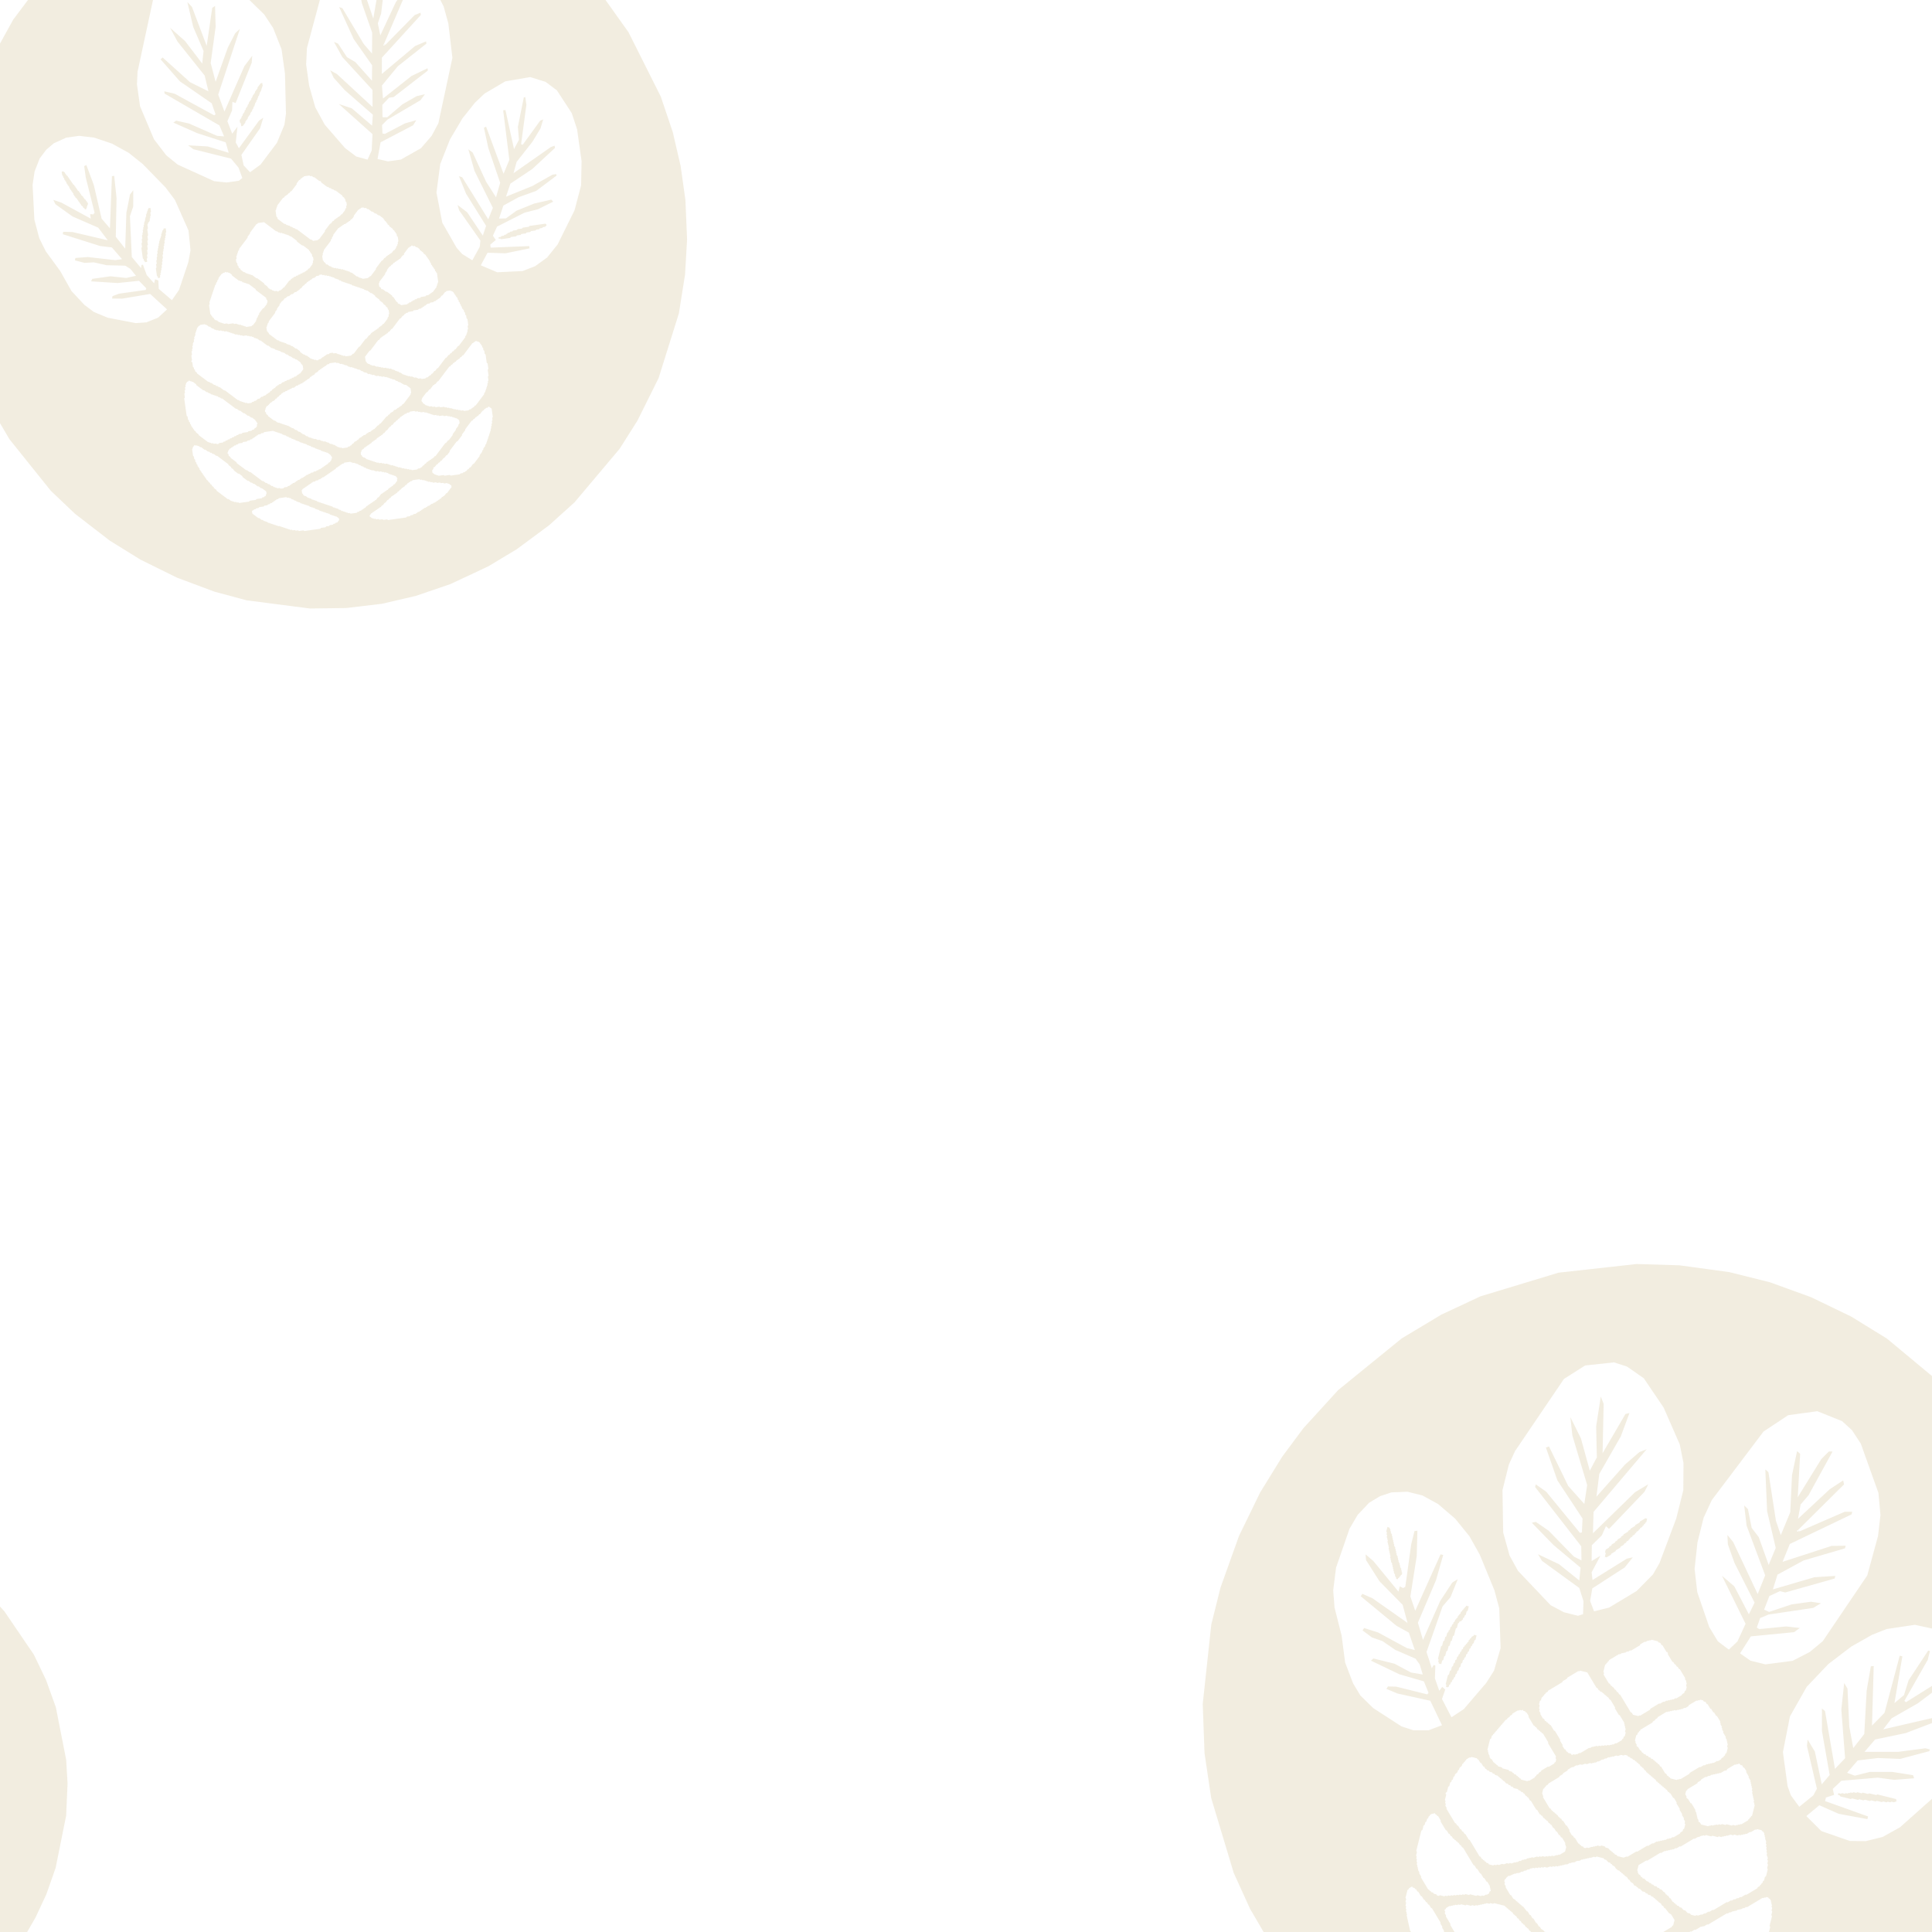
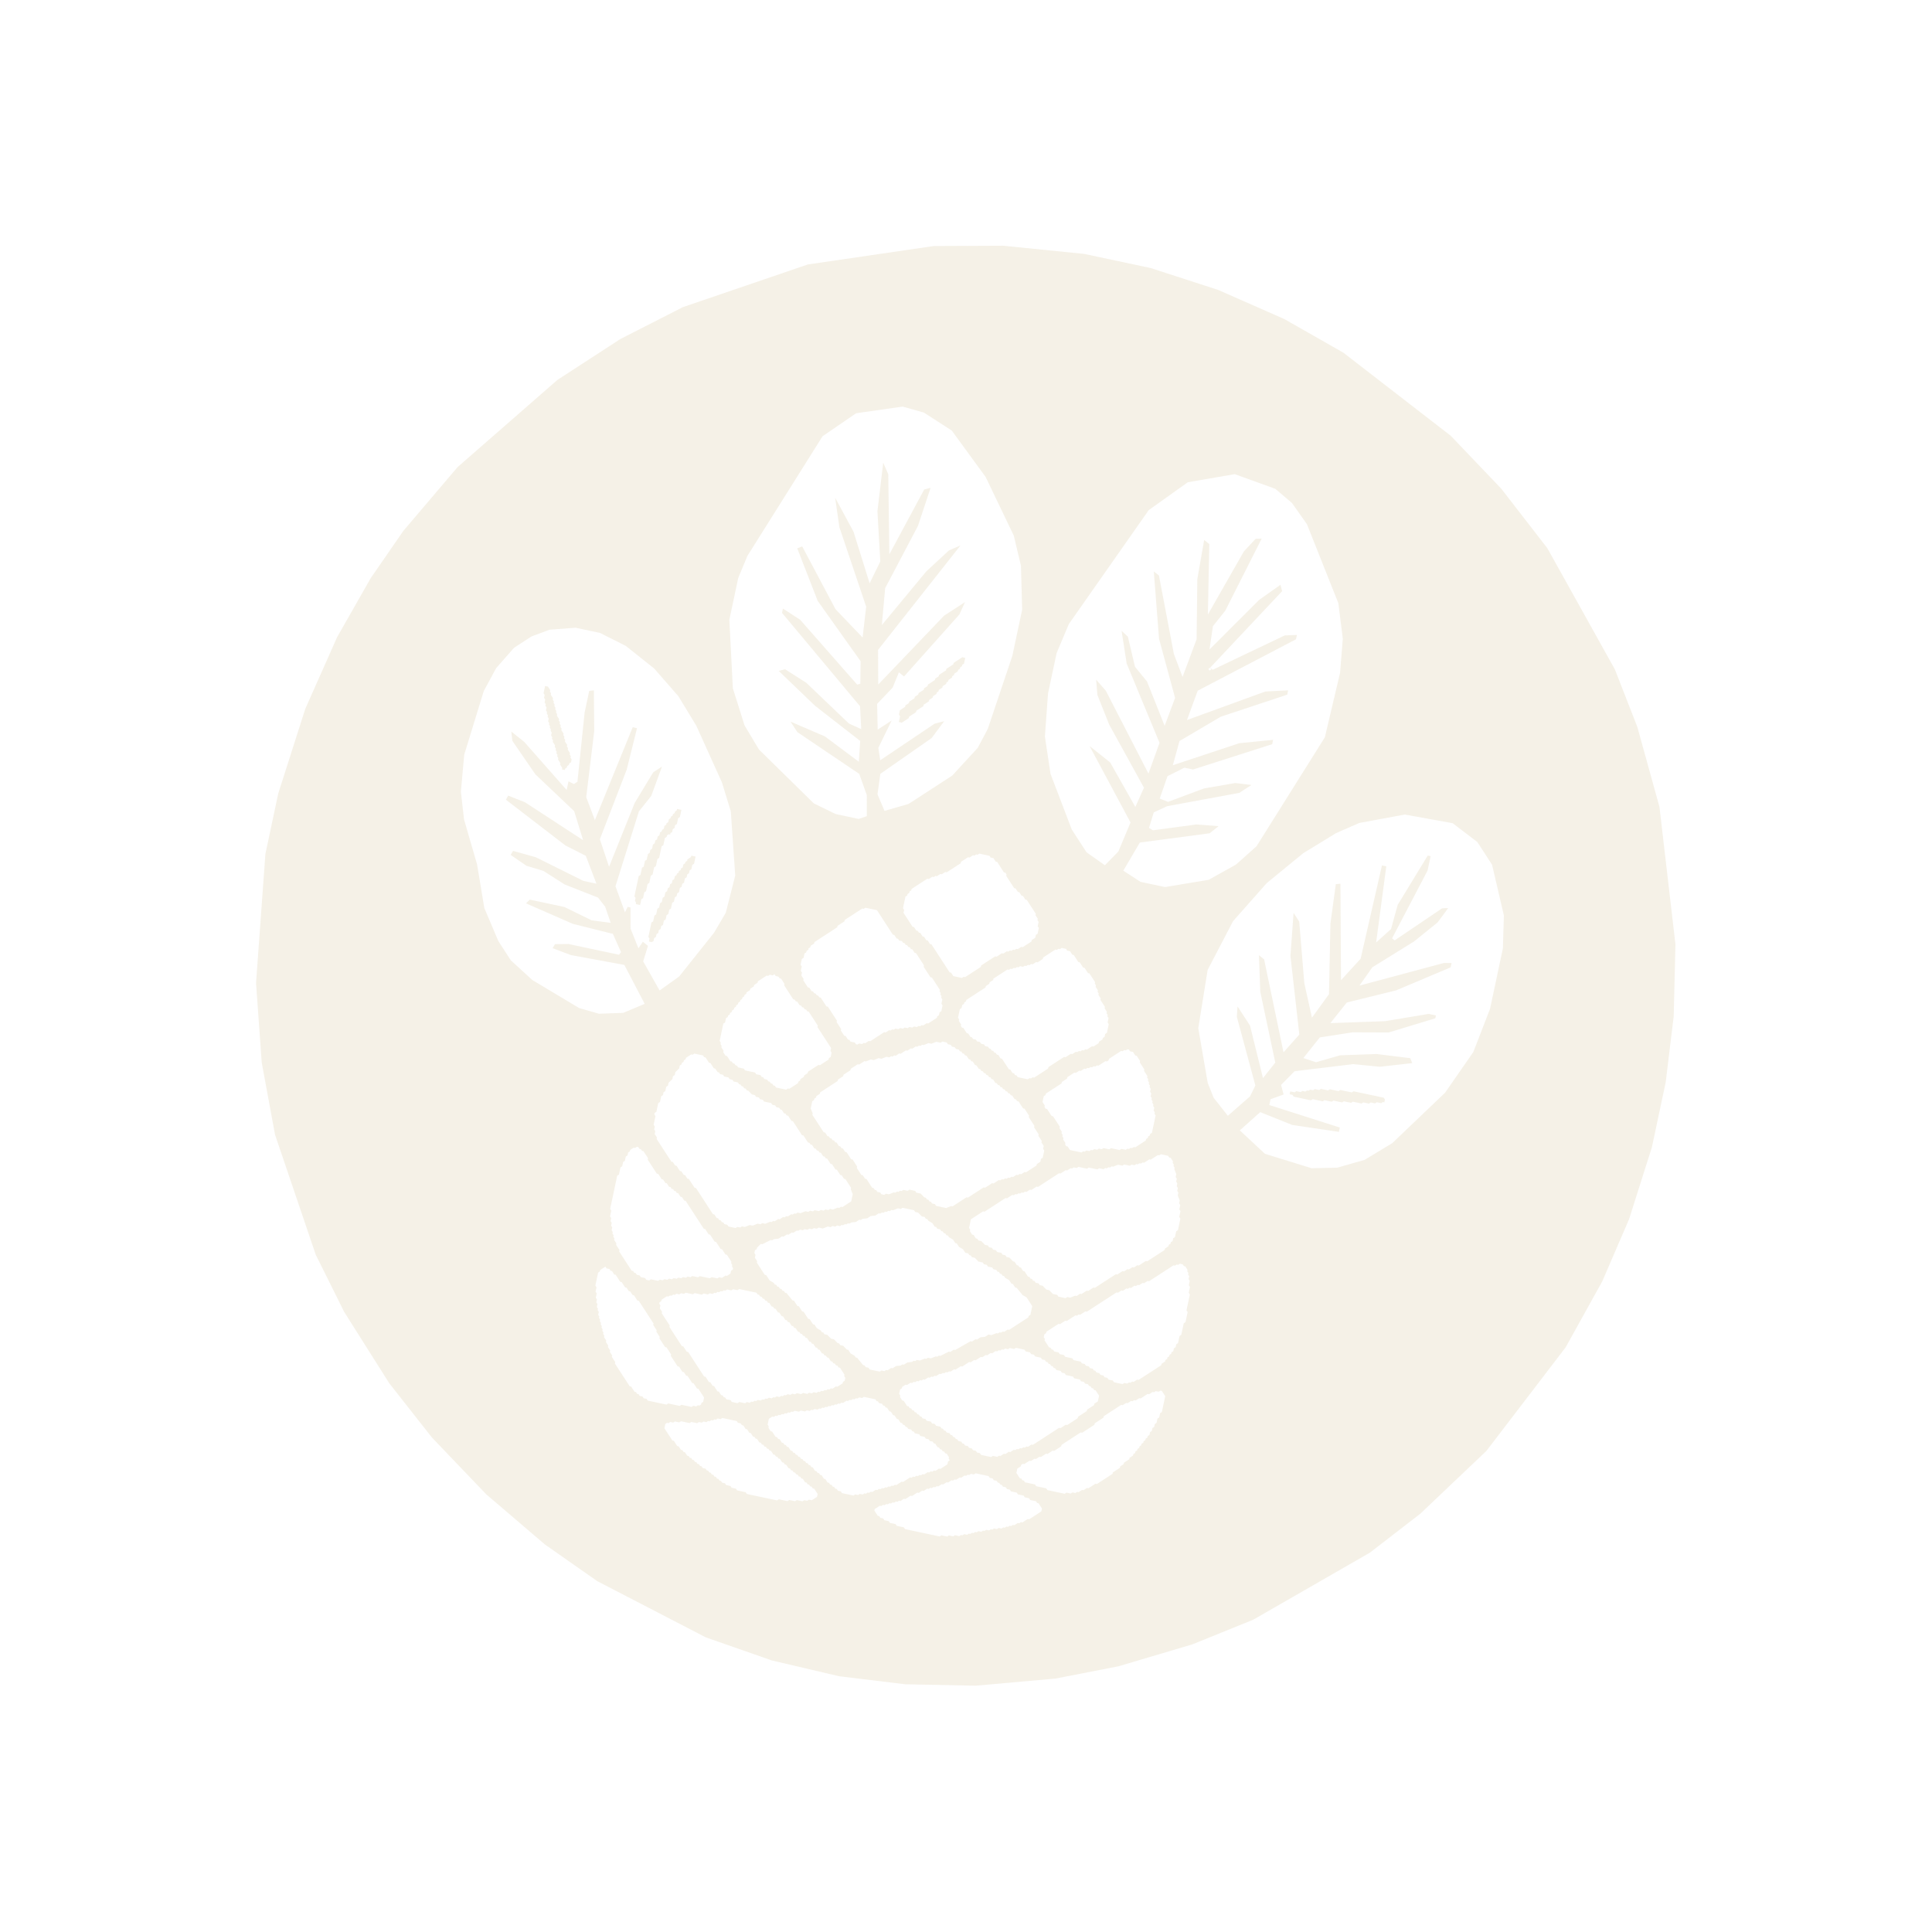
- <svg xmlns="http://www.w3.org/2000/svg" viewBox="0 0 340 340" width="340" height="340">
+ <svg xmlns="http://www.w3.org/2000/svg" viewBox="0 0 800 800" width="800" height="800">
  <defs>
    <g id="mark">
      <path d="M 927 650 L 926 649 L 905 649 L 904 650 L 896 650 L 895 651 L 889 651 L 888 652 L 883 652 L 882 653 L 879 653 L 878 654 L 876 654 L 875 655 L 874 655 L 873 656 L 871 656 L 870 657 L 867 657 L 866 658 L 863 658 L 863 660 L 865 660 L 866 661 L 878 661 L 879 660 L 886 660 L 887 659 L 892 659 L 893 658 L 899 658 L 900 657 L 905 657 L 906 656 L 912 656 L 913 655 L 917 655 L 918 654 L 921 654 L 922 653 L 925 653 L 926 652 L 927 652 Z" />
      <path d="M 435 586 L 432 586 L 432 587 L 430 589 L 430 590 L 429 591 L 429 592 L 428 593 L 428 595 L 427 596 L 427 597 L 426 598 L 426 599 L 425 600 L 425 601 L 424 602 L 424 604 L 423 605 L 423 607 L 422 608 L 422 610 L 421 611 L 421 613 L 420 614 L 420 617 L 419 618 L 419 621 L 418 622 L 418 625 L 417 626 L 417 630 L 416 631 L 416 635 L 415 636 L 415 646 L 416 647 L 416 649 L 418 649 L 419 648 L 419 646 L 420 645 L 420 643 L 421 642 L 421 640 L 422 639 L 422 637 L 423 636 L 423 633 L 424 632 L 424 629 L 425 628 L 425 625 L 426 624 L 426 620 L 427 619 L 427 616 L 428 615 L 428 613 L 429 612 L 429 609 L 430 608 L 430 606 L 431 605 L 431 602 L 432 601 L 432 599 L 433 598 L 433 596 L 434 595 L 434 592 L 435 591 Z" />
      <path d="M 419 557 L 416 557 L 416 558 L 415 559 L 415 560 L 414 561 L 414 562 L 413 563 L 413 564 L 412 565 L 412 567 L 411 568 L 411 569 L 410 570 L 410 572 L 409 573 L 409 574 L 408 575 L 408 577 L 407 578 L 407 580 L 406 581 L 406 583 L 405 584 L 405 587 L 404 588 L 404 590 L 403 591 L 403 595 L 402 596 L 402 600 L 401 601 L 401 606 L 400 607 L 400 621 L 401 622 L 401 624 L 402 625 L 402 626 L 405 626 L 405 622 L 406 621 L 406 617 L 407 616 L 407 611 L 408 610 L 408 605 L 409 604 L 409 599 L 410 598 L 410 593 L 411 592 L 411 584 L 412 583 L 412 578 L 413 577 L 413 576 L 414 575 L 415 575 L 415 574 L 416 573 L 416 571 L 417 570 L 417 568 L 418 567 L 418 563 L 419 562 Z" />
      <path d="M 311 494 L 311 499 L 312 500 L 312 502 L 313 503 L 313 505 L 314 506 L 314 507 L 315 508 L 315 510 L 316 511 L 316 512 L 317 513 L 317 514 L 318 515 L 318 517 L 319 518 L 319 519 L 320 520 L 320 521 L 321 522 L 321 523 L 322 524 L 322 526 L 323 527 L 323 528 L 324 529 L 324 530 L 326 532 L 326 533 L 327 534 L 327 535 L 328 536 L 328 537 L 329 538 L 329 539 L 330 540 L 330 541 L 332 543 L 332 544 L 334 546 L 334 547 L 336 547 L 336 546 L 337 545 L 337 544 L 338 543 L 338 542 L 339 541 L 339 539 L 338 538 L 338 537 L 337 536 L 337 535 L 335 533 L 335 532 L 334 531 L 334 530 L 332 528 L 332 527 L 331 526 L 331 525 L 330 524 L 330 523 L 328 521 L 328 520 L 327 519 L 327 518 L 326 517 L 326 516 L 325 515 L 325 514 L 323 512 L 323 511 L 322 510 L 322 509 L 321 508 L 321 507 L 320 506 L 320 505 L 319 504 L 319 503 L 318 502 L 318 501 L 316 499 L 316 498 L 315 497 L 315 496 L 313 494 Z" />
      <path d="M 586 416 L 584 416 L 579 421 L 579 422 L 575 426 L 575 427 L 571 431 L 571 432 L 569 434 L 569 435 L 565 439 L 565 440 L 563 442 L 563 443 L 560 446 L 560 447 L 558 449 L 558 450 L 555 453 L 555 454 L 553 456 L 553 457 L 550 460 L 550 463 L 551 464 L 551 468 L 553 468 L 557 464 L 557 463 L 561 459 L 561 458 L 565 454 L 565 453 L 568 450 L 568 449 L 570 447 L 570 446 L 572 444 L 572 443 L 573 442 L 573 441 L 575 439 L 575 438 L 577 436 L 577 435 L 578 434 L 578 433 L 580 431 L 580 430 L 581 429 L 581 428 L 583 426 L 583 425 L 584 424 L 584 423 L 585 422 L 585 421 L 586 420 Z" />
      <path d="M 608 131 L 553 137 L 507 147 L 426 177 L 349 223 L 312 253 L 276 289 L 222 361 L 195 411 L 180 447 L 166 491 L 155 543 L 149 603 L 149 645 L 161 732 L 176 784 L 195 830 L 239 904 L 266 938 L 306 979 L 342 1009 L 386 1039 L 432 1064 L 472 1081 L 552 1103 L 599 1109 L 646 1110 L 691 1106 L 738 1097 L 790 1081 L 830 1064 L 876 1039 L 913 1014 L 981 953 L 1009 920 L 1044 869 L 1082 789 L 1097 740 L 1106 695 L 1111 644 L 1111 599 L 1107 554 L 1098 506 L 1068 417 L 1042 367 L 1019 332 L 957 261 L 918 228 L 877 200 L 794 160 L 750 146 L 702 136 L 654 131 Z M 757 970 L 757 972 L 750 979 L 749 979 L 746 982 L 745 982 L 744 983 L 743 983 L 741 985 L 740 985 L 739 986 L 738 986 L 737 987 L 736 987 L 735 988 L 734 988 L 733 989 L 731 989 L 730 990 L 728 990 L 727 991 L 726 991 L 725 992 L 723 992 L 722 993 L 721 993 L 720 994 L 718 994 L 717 995 L 716 995 L 715 996 L 714 996 L 713 997 L 712 997 L 711 998 L 709 998 L 708 999 L 707 999 L 706 1000 L 703 1000 L 702 1001 L 699 1001 L 698 1002 L 694 1002 L 693 1003 L 669 1003 L 668 1002 L 663 1002 L 662 1001 L 658 1001 L 657 1000 L 654 1000 L 653 999 L 651 999 L 650 998 L 649 998 L 646 995 L 646 994 L 649 991 L 650 991 L 651 990 L 652 990 L 653 989 L 654 989 L 655 988 L 656 988 L 657 987 L 658 987 L 659 986 L 660 986 L 661 985 L 662 985 L 664 983 L 665 983 L 668 980 L 669 980 L 672 977 L 673 977 L 675 975 L 676 975 L 678 973 L 679 973 L 680 972 L 681 972 L 682 971 L 683 971 L 684 970 L 685 970 L 687 968 L 688 968 L 690 966 L 691 966 L 693 964 L 694 964 L 695 963 L 696 963 L 698 961 L 699 961 L 701 959 L 702 959 L 703 958 L 704 958 L 705 957 L 707 957 L 708 956 L 717 956 L 718 957 L 720 957 L 721 958 L 723 958 L 724 959 L 725 959 L 726 960 L 727 960 L 728 961 L 730 961 L 731 962 L 733 962 L 734 963 L 738 963 L 739 964 L 743 964 L 744 965 L 747 965 L 748 966 L 752 966 L 753 967 L 754 967 Z M 495 967 L 496 966 L 497 966 L 498 965 L 500 965 L 501 964 L 504 964 L 505 963 L 511 963 L 512 962 L 516 962 L 517 961 L 519 961 L 520 960 L 522 960 L 523 959 L 524 959 L 525 958 L 526 958 L 527 957 L 528 957 L 529 956 L 531 956 L 532 955 L 542 955 L 543 956 L 545 956 L 546 957 L 547 957 L 549 959 L 550 959 L 552 961 L 553 961 L 555 963 L 556 963 L 557 964 L 558 964 L 560 966 L 561 966 L 562 967 L 563 967 L 564 968 L 565 968 L 566 969 L 567 969 L 568 970 L 569 970 L 571 972 L 572 972 L 573 973 L 574 973 L 575 974 L 576 974 L 578 976 L 579 976 L 580 977 L 581 977 L 583 979 L 584 979 L 585 980 L 586 980 L 587 981 L 588 981 L 589 982 L 590 982 L 591 983 L 592 983 L 593 984 L 594 984 L 596 986 L 597 986 L 598 987 L 599 987 L 600 988 L 601 988 L 602 989 L 603 989 L 606 992 L 606 994 L 603 997 L 601 997 L 600 998 L 598 998 L 597 999 L 593 999 L 592 1000 L 588 1000 L 587 1001 L 581 1001 L 580 1002 L 559 1002 L 558 1001 L 552 1001 L 551 1000 L 548 1000 L 547 999 L 544 999 L 543 998 L 541 998 L 540 997 L 539 997 L 538 996 L 537 996 L 536 995 L 535 995 L 534 994 L 533 994 L 532 993 L 531 993 L 530 992 L 529 992 L 528 991 L 526 991 L 525 990 L 524 990 L 523 989 L 522 989 L 521 988 L 520 988 L 519 987 L 518 987 L 517 986 L 516 986 L 515 985 L 514 985 L 512 983 L 511 983 L 510 982 L 509 982 L 507 980 L 506 980 L 503 977 L 502 977 L 495 970 Z M 563 949 L 565 947 L 566 947 L 567 946 L 568 946 L 569 945 L 570 945 L 571 944 L 572 944 L 573 943 L 574 943 L 575 942 L 576 942 L 577 941 L 578 941 L 579 940 L 582 940 L 583 939 L 586 939 L 587 938 L 589 938 L 590 937 L 591 937 L 592 936 L 594 936 L 595 935 L 596 935 L 597 934 L 598 934 L 599 933 L 600 933 L 601 932 L 602 932 L 603 931 L 604 931 L 605 930 L 606 930 L 607 929 L 608 929 L 609 928 L 610 928 L 612 926 L 613 926 L 614 925 L 615 925 L 616 924 L 617 924 L 618 923 L 619 923 L 620 922 L 622 922 L 623 921 L 631 921 L 632 922 L 633 922 L 634 923 L 636 923 L 637 924 L 638 924 L 639 925 L 640 925 L 642 927 L 643 927 L 645 929 L 646 929 L 648 931 L 649 931 L 651 933 L 652 933 L 653 934 L 654 934 L 655 935 L 656 935 L 657 936 L 659 936 L 660 937 L 661 937 L 662 938 L 665 938 L 666 939 L 669 939 L 670 940 L 672 940 L 673 941 L 675 941 L 676 942 L 677 942 L 679 944 L 680 944 L 681 945 L 682 945 L 683 946 L 684 946 L 685 947 L 686 947 L 688 949 L 688 950 L 689 951 L 688 952 L 688 954 L 684 958 L 683 958 L 681 960 L 680 960 L 679 961 L 678 961 L 677 962 L 676 962 L 674 964 L 673 964 L 672 965 L 671 965 L 670 966 L 669 966 L 668 967 L 667 967 L 666 968 L 665 968 L 661 972 L 660 972 L 657 975 L 656 975 L 655 976 L 654 976 L 653 977 L 652 977 L 651 978 L 650 978 L 649 979 L 648 979 L 647 980 L 646 980 L 645 981 L 644 981 L 642 983 L 641 983 L 640 984 L 639 984 L 638 985 L 637 985 L 636 986 L 634 986 L 633 987 L 631 987 L 630 988 L 622 988 L 621 987 L 619 987 L 618 986 L 617 986 L 616 985 L 615 985 L 614 984 L 613 984 L 612 983 L 611 983 L 609 981 L 608 981 L 606 979 L 605 979 L 604 978 L 603 978 L 602 977 L 601 977 L 599 975 L 598 975 L 597 974 L 596 974 L 595 973 L 594 973 L 593 972 L 592 972 L 591 971 L 590 971 L 589 970 L 588 970 L 587 969 L 586 969 L 585 968 L 584 968 L 583 967 L 582 967 L 580 965 L 579 965 L 578 964 L 577 964 L 576 963 L 575 963 L 573 961 L 572 961 L 571 960 L 570 960 L 567 957 L 566 957 L 564 955 L 564 954 L 563 953 Z M 823 878 L 823 889 L 822 890 L 822 893 L 821 894 L 821 897 L 820 898 L 820 900 L 819 901 L 819 903 L 818 904 L 818 906 L 817 907 L 817 908 L 816 909 L 816 910 L 815 911 L 815 912 L 814 913 L 814 914 L 813 915 L 813 916 L 812 917 L 812 918 L 811 919 L 811 920 L 810 921 L 810 922 L 808 924 L 808 925 L 805 928 L 805 929 L 803 931 L 803 932 L 799 936 L 799 937 L 790 946 L 789 946 L 785 950 L 784 950 L 782 952 L 781 952 L 779 954 L 778 954 L 777 955 L 775 955 L 774 956 L 771 956 L 770 957 L 758 957 L 757 956 L 750 956 L 749 955 L 742 955 L 741 954 L 740 954 L 739 953 L 738 953 L 735 950 L 735 947 L 737 945 L 737 944 L 738 943 L 739 943 L 742 940 L 743 940 L 745 938 L 746 938 L 748 936 L 749 936 L 752 933 L 753 933 L 756 930 L 757 930 L 761 926 L 761 925 L 772 914 L 773 914 L 780 907 L 780 906 L 785 901 L 785 900 L 795 890 L 796 890 L 798 888 L 799 888 L 801 886 L 802 886 L 803 885 L 804 885 L 806 883 L 807 883 L 811 879 L 812 879 L 814 877 L 815 877 L 816 876 L 818 876 L 819 875 L 820 875 Z M 430 874 L 433 871 L 434 872 L 436 872 L 437 873 L 438 873 L 440 875 L 441 875 L 445 879 L 446 879 L 449 882 L 450 882 L 452 884 L 453 884 L 455 886 L 456 886 L 459 889 L 460 889 L 473 902 L 473 903 L 476 906 L 476 907 L 479 910 L 479 911 L 484 916 L 485 916 L 489 920 L 489 921 L 495 927 L 496 927 L 499 930 L 500 930 L 502 932 L 503 932 L 507 936 L 508 936 L 511 939 L 512 939 L 517 944 L 517 947 L 516 948 L 516 949 L 515 950 L 514 950 L 513 951 L 511 951 L 510 952 L 503 952 L 502 953 L 494 953 L 493 954 L 480 954 L 479 953 L 477 953 L 476 952 L 474 952 L 473 951 L 472 951 L 471 950 L 470 950 L 467 947 L 466 947 L 453 934 L 453 933 L 450 930 L 450 929 L 448 927 L 448 926 L 446 924 L 446 923 L 444 921 L 444 920 L 442 918 L 442 917 L 441 916 L 441 915 L 440 914 L 440 913 L 439 912 L 439 911 L 438 910 L 438 909 L 437 908 L 437 907 L 436 906 L 436 905 L 435 904 L 435 902 L 434 901 L 434 900 L 433 899 L 433 897 L 432 896 L 432 894 L 431 893 L 431 890 L 430 889 L 430 886 L 429 885 L 429 876 L 430 875 Z M 779 887 L 779 891 L 777 893 L 777 894 L 773 898 L 773 899 L 768 904 L 768 905 L 762 911 L 761 911 L 758 914 L 757 914 L 742 929 L 741 929 L 739 931 L 738 931 L 737 932 L 736 932 L 735 933 L 734 933 L 733 934 L 732 934 L 731 935 L 730 935 L 728 937 L 727 937 L 725 939 L 724 939 L 722 941 L 721 941 L 720 942 L 717 942 L 716 943 L 709 943 L 708 942 L 706 942 L 705 941 L 703 941 L 702 940 L 700 940 L 699 939 L 697 939 L 696 938 L 695 938 L 694 937 L 692 937 L 691 936 L 690 936 L 689 935 L 688 935 L 687 934 L 686 934 L 685 933 L 683 933 L 682 932 L 681 932 L 680 931 L 679 931 L 678 930 L 675 930 L 674 929 L 672 929 L 671 928 L 668 928 L 667 927 L 665 927 L 664 926 L 663 926 L 662 925 L 661 925 L 660 924 L 659 924 L 658 923 L 657 923 L 656 922 L 655 922 L 654 921 L 653 921 L 650 918 L 649 918 L 647 916 L 647 915 L 646 914 L 646 911 L 647 910 L 647 909 L 649 907 L 650 907 L 652 905 L 653 905 L 654 904 L 655 904 L 656 903 L 657 903 L 658 902 L 659 902 L 660 901 L 661 901 L 663 899 L 664 899 L 665 898 L 666 898 L 667 897 L 668 897 L 670 895 L 671 895 L 672 894 L 673 894 L 674 893 L 675 893 L 676 892 L 677 892 L 679 890 L 680 890 L 683 887 L 684 887 L 688 883 L 689 883 L 691 881 L 692 881 L 695 878 L 696 878 L 698 876 L 699 876 L 701 874 L 702 874 L 704 872 L 705 872 L 706 871 L 707 871 L 708 870 L 709 870 L 710 869 L 712 869 L 713 868 L 716 868 L 717 867 L 723 867 L 724 868 L 727 868 L 728 869 L 730 869 L 731 870 L 735 870 L 736 871 L 738 871 L 739 872 L 740 872 L 741 873 L 742 873 L 743 874 L 744 874 L 745 875 L 746 875 L 747 876 L 750 876 L 751 877 L 753 877 L 754 878 L 759 878 L 760 879 L 764 879 L 765 880 L 767 880 L 768 881 L 770 881 L 771 882 L 772 882 L 773 883 L 774 883 L 775 884 L 776 884 Z M 474 887 L 475 886 L 475 885 L 478 882 L 479 882 L 480 881 L 481 881 L 482 880 L 483 880 L 484 879 L 486 879 L 487 878 L 489 878 L 490 877 L 495 877 L 496 876 L 501 876 L 502 875 L 505 875 L 506 874 L 508 874 L 509 873 L 510 873 L 511 872 L 512 872 L 513 871 L 514 871 L 515 870 L 516 870 L 517 869 L 520 869 L 521 868 L 524 868 L 525 867 L 537 867 L 538 868 L 539 868 L 540 869 L 541 869 L 542 870 L 543 870 L 544 871 L 545 871 L 546 872 L 547 872 L 549 874 L 550 874 L 551 875 L 552 875 L 554 877 L 555 877 L 557 879 L 558 879 L 560 881 L 561 881 L 562 882 L 563 882 L 565 884 L 566 884 L 567 885 L 568 885 L 570 887 L 571 887 L 572 888 L 573 888 L 574 889 L 575 889 L 576 890 L 577 890 L 579 892 L 580 892 L 581 893 L 582 893 L 584 895 L 585 895 L 586 896 L 587 896 L 589 898 L 590 898 L 591 899 L 592 899 L 593 900 L 594 900 L 596 902 L 597 902 L 598 903 L 599 903 L 600 904 L 601 904 L 602 905 L 603 905 L 607 909 L 607 910 L 608 911 L 608 913 L 607 914 L 607 915 L 604 918 L 603 918 L 601 920 L 600 920 L 599 921 L 598 921 L 597 922 L 596 922 L 595 923 L 594 923 L 593 924 L 592 924 L 591 925 L 589 925 L 588 926 L 586 926 L 585 927 L 582 927 L 581 928 L 578 928 L 577 929 L 575 929 L 574 930 L 572 930 L 571 931 L 570 931 L 569 932 L 568 932 L 567 933 L 565 933 L 564 934 L 563 934 L 562 935 L 560 935 L 559 936 L 558 936 L 557 937 L 556 937 L 555 938 L 553 938 L 552 939 L 551 939 L 550 940 L 549 940 L 548 941 L 546 941 L 545 942 L 541 942 L 540 943 L 536 943 L 535 942 L 532 942 L 531 941 L 530 941 L 529 940 L 528 940 L 526 938 L 525 938 L 522 935 L 521 935 L 519 933 L 518 933 L 515 930 L 514 930 L 500 916 L 499 916 L 496 913 L 495 913 L 484 902 L 484 901 L 477 894 L 477 893 L 475 891 L 475 889 L 474 888 Z M 530 839 L 531 838 L 531 837 L 533 834 L 534 834 L 539 830 L 540 830 L 541 829 L 544 828 L 546 826 L 547 826 L 549 824 L 550 824 L 552 822 L 553 822 L 555 820 L 556 820 L 557 819 L 559 819 L 560 818 L 562 818 L 563 817 L 565 817 L 566 816 L 568 816 L 569 815 L 572 815 L 575 813 L 577 813 L 578 812 L 580 812 L 581 811 L 583 811 L 584 810 L 585 810 L 586 809 L 587 809 L 588 808 L 589 808 L 590 807 L 593 806 L 595 804 L 596 804 L 597 803 L 600 802 L 602 800 L 605 799 L 607 797 L 608 797 L 609 796 L 610 796 L 611 795 L 612 795 L 613 794 L 614 794 L 615 793 L 616 793 L 619 791 L 621 791 L 622 790 L 630 790 L 631 791 L 633 791 L 636 793 L 638 793 L 639 794 L 640 794 L 641 795 L 644 796 L 646 798 L 647 798 L 648 799 L 650 799 L 651 800 L 652 800 L 653 801 L 654 801 L 655 802 L 656 802 L 657 803 L 660 804 L 662 806 L 663 806 L 665 808 L 668 809 L 670 811 L 672 811 L 673 812 L 674 812 L 675 813 L 677 813 L 680 815 L 683 815 L 684 816 L 686 816 L 687 817 L 690 817 L 691 818 L 693 818 L 694 819 L 695 819 L 696 820 L 697 820 L 698 821 L 699 821 L 700 822 L 703 823 L 705 825 L 706 825 L 708 827 L 709 827 L 714 831 L 717 832 L 722 837 L 722 843 L 721 844 L 721 845 L 710 856 L 709 856 L 707 858 L 706 858 L 705 859 L 704 859 L 703 860 L 702 860 L 699 862 L 697 862 L 695 864 L 692 865 L 690 867 L 689 867 L 687 869 L 686 869 L 677 877 L 676 877 L 674 879 L 673 879 L 668 883 L 667 883 L 666 884 L 665 884 L 662 886 L 660 886 L 659 887 L 658 887 L 655 889 L 653 889 L 652 890 L 651 890 L 650 891 L 647 892 L 645 894 L 644 894 L 643 895 L 640 896 L 638 898 L 637 898 L 635 900 L 634 900 L 633 901 L 631 901 L 630 902 L 623 902 L 622 901 L 620 901 L 619 900 L 618 900 L 613 896 L 612 896 L 611 895 L 608 894 L 606 892 L 605 892 L 602 890 L 600 890 L 599 889 L 598 889 L 595 887 L 593 887 L 590 885 L 588 885 L 587 884 L 586 884 L 585 883 L 582 882 L 580 880 L 579 880 L 576 877 L 575 877 L 571 873 L 570 873 L 567 870 L 566 870 L 563 867 L 562 867 L 557 863 L 556 863 L 555 862 L 554 862 L 553 861 L 552 861 L 551 860 L 550 860 L 549 859 L 548 859 L 547 858 L 544 857 L 541 854 L 540 854 L 533 847 L 533 846 L 531 844 L 531 842 L 530 841 Z M 820 791 L 820 792 L 821 793 L 821 794 L 822 795 L 822 797 L 823 798 L 823 801 L 824 802 L 824 806 L 825 807 L 825 818 L 826 819 L 826 826 L 825 827 L 825 835 L 824 836 L 824 841 L 823 842 L 823 844 L 822 845 L 822 847 L 821 848 L 821 849 L 820 850 L 820 851 L 819 852 L 819 853 L 818 854 L 818 855 L 816 857 L 816 858 L 803 871 L 802 871 L 800 873 L 799 873 L 798 874 L 797 874 L 796 875 L 794 875 L 793 876 L 787 876 L 786 875 L 783 875 L 782 874 L 780 874 L 779 873 L 777 873 L 776 872 L 774 872 L 773 871 L 772 871 L 771 870 L 769 870 L 768 869 L 766 869 L 765 868 L 763 868 L 762 867 L 757 867 L 756 866 L 751 866 L 750 865 L 747 865 L 746 864 L 743 864 L 742 863 L 741 863 L 740 862 L 739 862 L 735 858 L 735 857 L 734 856 L 734 854 L 735 853 L 735 852 L 742 845 L 743 845 L 746 842 L 747 842 L 752 837 L 753 837 L 754 836 L 755 836 L 758 833 L 759 833 L 776 816 L 777 816 L 779 814 L 780 814 L 782 812 L 783 812 L 784 811 L 785 811 L 787 809 L 788 809 L 789 808 L 790 808 L 792 806 L 793 806 L 795 804 L 796 804 L 810 790 L 811 790 L 812 789 L 813 789 L 814 788 L 816 788 L 817 789 L 818 789 Z M 433 790 L 435 788 L 436 788 L 437 787 L 438 787 L 439 788 L 440 788 L 441 789 L 442 789 L 446 793 L 446 794 L 454 802 L 455 802 L 458 805 L 459 805 L 461 807 L 462 807 L 464 809 L 465 809 L 466 810 L 467 810 L 468 811 L 469 811 L 470 812 L 471 812 L 473 814 L 474 814 L 476 816 L 477 816 L 493 832 L 494 832 L 497 835 L 498 835 L 502 839 L 503 839 L 507 843 L 508 843 L 511 846 L 512 846 L 516 850 L 516 851 L 517 852 L 517 853 L 518 854 L 518 855 L 517 856 L 517 858 L 515 860 L 514 860 L 512 862 L 510 862 L 509 863 L 505 863 L 504 864 L 497 864 L 496 865 L 492 865 L 491 866 L 489 866 L 488 867 L 486 867 L 485 868 L 483 868 L 482 869 L 480 869 L 479 870 L 477 870 L 476 871 L 474 871 L 473 872 L 471 872 L 470 873 L 465 873 L 464 874 L 462 874 L 461 873 L 458 873 L 457 872 L 455 872 L 454 871 L 453 871 L 452 870 L 451 870 L 440 859 L 440 858 L 437 855 L 437 854 L 435 852 L 435 851 L 434 850 L 434 849 L 433 848 L 433 847 L 432 846 L 432 844 L 431 843 L 431 841 L 430 840 L 430 838 L 429 837 L 429 833 L 428 832 L 428 809 L 429 808 L 429 803 L 430 802 L 430 799 L 431 798 L 431 795 L 432 794 L 432 792 L 433 791 Z M 795 721 L 795 722 L 796 723 L 796 724 L 797 725 L 797 726 L 799 729 L 799 731 L 800 732 L 800 734 L 801 735 L 801 737 L 802 738 L 802 740 L 803 741 L 803 743 L 805 746 L 805 748 L 806 749 L 806 752 L 807 753 L 807 757 L 808 758 L 808 766 L 807 767 L 807 771 L 806 772 L 806 774 L 805 775 L 805 776 L 804 777 L 804 778 L 802 780 L 802 781 L 792 791 L 791 791 L 787 795 L 786 795 L 784 797 L 783 797 L 781 799 L 780 799 L 778 801 L 777 801 L 774 804 L 773 804 L 761 816 L 760 816 L 757 819 L 756 819 L 753 822 L 752 822 L 750 824 L 749 824 L 746 826 L 744 826 L 743 827 L 738 827 L 737 826 L 734 826 L 731 824 L 729 824 L 726 822 L 724 822 L 723 821 L 721 821 L 720 820 L 719 820 L 718 819 L 717 819 L 716 818 L 715 818 L 712 815 L 711 815 L 709 813 L 708 813 L 707 812 L 706 812 L 704 810 L 703 810 L 700 808 L 698 808 L 697 807 L 695 807 L 694 806 L 691 806 L 690 805 L 688 805 L 687 804 L 685 804 L 684 803 L 682 803 L 679 801 L 677 801 L 676 800 L 675 800 L 673 798 L 672 798 L 670 796 L 670 795 L 669 794 L 669 788 L 676 781 L 677 781 L 689 769 L 690 769 L 693 766 L 694 766 L 695 765 L 696 765 L 697 764 L 698 764 L 699 763 L 700 763 L 701 762 L 702 762 L 704 760 L 705 760 L 708 757 L 709 757 L 721 745 L 722 745 L 725 742 L 726 742 L 728 740 L 729 740 L 730 739 L 732 739 L 733 738 L 739 738 L 740 737 L 746 737 L 747 736 L 750 736 L 751 735 L 752 735 L 753 734 L 754 734 L 755 733 L 756 733 L 759 731 L 762 731 L 763 730 L 767 730 L 768 729 L 770 729 L 771 728 L 772 728 L 773 727 L 774 727 L 775 726 L 776 726 L 779 723 L 780 723 L 784 719 L 785 719 L 786 718 L 791 718 L 792 719 L 793 719 Z M 457 721 L 460 718 L 461 718 L 462 717 L 468 717 L 469 718 L 470 718 L 473 721 L 474 721 L 477 724 L 478 724 L 480 726 L 481 726 L 482 727 L 484 727 L 485 728 L 488 728 L 489 729 L 491 729 L 492 730 L 495 730 L 496 731 L 497 731 L 498 732 L 499 732 L 500 733 L 501 733 L 502 734 L 503 734 L 506 736 L 508 736 L 509 737 L 511 737 L 512 738 L 514 738 L 515 739 L 520 739 L 521 740 L 523 740 L 524 741 L 526 741 L 527 742 L 528 742 L 530 744 L 531 744 L 532 745 L 533 745 L 536 748 L 537 748 L 545 756 L 546 756 L 550 760 L 551 760 L 552 761 L 553 761 L 555 763 L 556 763 L 557 764 L 558 764 L 559 765 L 560 765 L 562 767 L 563 767 L 564 768 L 565 768 L 568 771 L 569 771 L 572 774 L 573 774 L 576 777 L 577 777 L 579 779 L 580 779 L 585 784 L 585 785 L 587 788 L 587 793 L 582 798 L 581 798 L 580 799 L 579 799 L 576 801 L 574 801 L 573 802 L 571 802 L 570 803 L 568 803 L 567 804 L 564 804 L 563 805 L 561 805 L 560 806 L 558 806 L 555 808 L 553 808 L 552 809 L 551 809 L 550 810 L 549 810 L 547 812 L 546 812 L 545 813 L 544 813 L 542 815 L 541 815 L 539 817 L 538 817 L 537 818 L 536 818 L 533 820 L 531 820 L 530 821 L 528 821 L 525 823 L 523 823 L 520 825 L 518 825 L 517 826 L 515 826 L 514 827 L 509 827 L 508 826 L 506 826 L 505 825 L 504 825 L 503 824 L 502 824 L 501 823 L 500 823 L 498 821 L 497 821 L 482 806 L 481 806 L 476 801 L 475 801 L 473 799 L 472 799 L 470 797 L 469 797 L 466 794 L 465 794 L 463 792 L 462 792 L 449 779 L 449 778 L 447 776 L 447 774 L 446 773 L 446 771 L 445 770 L 445 764 L 444 763 L 444 762 L 445 761 L 445 755 L 446 754 L 446 750 L 447 749 L 447 747 L 448 746 L 448 743 L 449 742 L 449 740 L 451 737 L 451 735 L 452 734 L 452 732 L 454 729 L 454 727 L 455 726 L 455 725 L 456 724 L 456 723 L 457 722 Z M 549 728 L 551 726 L 551 725 L 561 715 L 561 714 L 564 711 L 564 710 L 568 706 L 568 705 L 572 701 L 573 701 L 576 698 L 577 698 L 580 696 L 582 696 L 585 694 L 587 694 L 590 692 L 592 692 L 593 691 L 594 691 L 595 690 L 596 690 L 598 688 L 599 688 L 602 685 L 603 685 L 605 683 L 606 683 L 608 681 L 609 681 L 610 680 L 611 680 L 612 679 L 613 679 L 616 677 L 618 677 L 621 675 L 624 675 L 625 674 L 628 674 L 629 675 L 631 675 L 632 676 L 634 676 L 635 677 L 637 677 L 638 678 L 639 678 L 640 679 L 641 679 L 642 680 L 643 680 L 645 682 L 646 682 L 647 683 L 648 683 L 650 685 L 651 685 L 653 687 L 654 687 L 655 688 L 656 688 L 657 689 L 658 689 L 659 690 L 660 690 L 661 691 L 662 691 L 663 692 L 664 692 L 666 694 L 667 694 L 668 695 L 669 695 L 670 696 L 671 696 L 672 697 L 673 697 L 674 698 L 675 698 L 676 699 L 677 699 L 678 700 L 679 700 L 681 702 L 682 702 L 683 703 L 684 703 L 688 707 L 689 707 L 693 711 L 693 712 L 698 717 L 698 718 L 702 722 L 702 723 L 705 726 L 705 727 L 707 729 L 707 731 L 708 732 L 708 737 L 707 738 L 707 740 L 705 742 L 705 743 L 699 749 L 698 749 L 696 751 L 695 751 L 694 752 L 693 752 L 691 754 L 690 754 L 689 755 L 688 755 L 687 756 L 686 756 L 685 757 L 684 757 L 683 758 L 682 758 L 679 761 L 678 761 L 674 765 L 673 765 L 664 774 L 663 774 L 655 782 L 654 782 L 651 784 L 644 784 L 643 783 L 641 783 L 640 782 L 639 782 L 638 781 L 637 781 L 636 780 L 635 780 L 632 778 L 629 778 L 628 777 L 624 777 L 623 778 L 620 778 L 619 779 L 618 779 L 617 780 L 616 780 L 615 781 L 614 781 L 611 783 L 609 783 L 608 784 L 606 784 L 605 783 L 603 783 L 602 782 L 601 782 L 600 781 L 599 781 L 594 776 L 593 776 L 591 774 L 590 774 L 586 770 L 586 769 L 582 765 L 581 765 L 577 761 L 576 761 L 574 759 L 573 759 L 572 758 L 571 758 L 569 756 L 568 756 L 567 755 L 566 755 L 565 754 L 564 754 L 563 753 L 562 753 L 560 751 L 559 751 L 549 741 L 549 740 L 547 737 L 547 732 L 548 731 L 548 730 L 549 729 Z M 753 654 L 755 656 L 756 656 L 759 659 L 759 660 L 763 664 L 763 665 L 766 668 L 766 669 L 767 670 L 767 671 L 768 672 L 768 673 L 769 674 L 769 675 L 770 676 L 770 678 L 771 679 L 771 681 L 772 682 L 772 683 L 773 684 L 773 685 L 774 686 L 774 687 L 775 688 L 775 690 L 776 691 L 776 692 L 777 693 L 777 705 L 776 706 L 776 707 L 775 708 L 775 709 L 774 710 L 774 711 L 768 717 L 767 717 L 766 718 L 765 718 L 764 719 L 763 719 L 762 720 L 759 720 L 758 721 L 752 721 L 751 722 L 747 722 L 746 723 L 744 723 L 743 724 L 741 724 L 740 725 L 739 725 L 738 726 L 736 726 L 735 727 L 734 727 L 733 728 L 725 728 L 723 726 L 722 726 L 721 725 L 721 724 L 719 722 L 719 721 L 718 720 L 718 719 L 717 718 L 717 717 L 715 715 L 715 714 L 709 708 L 708 708 L 704 704 L 703 704 L 702 703 L 702 702 L 700 700 L 700 696 L 701 695 L 701 694 L 710 685 L 710 684 L 713 681 L 713 680 L 717 676 L 718 676 L 720 674 L 721 674 L 723 672 L 724 672 L 725 671 L 726 671 L 727 670 L 728 670 L 729 669 L 730 669 L 731 668 L 732 668 L 736 664 L 737 664 L 738 663 L 738 662 L 745 655 L 746 655 L 747 654 L 748 654 L 749 653 L 750 653 L 751 654 Z M 501 654 L 503 654 L 504 653 L 505 654 L 507 654 L 508 655 L 509 655 L 512 658 L 512 659 L 520 667 L 521 667 L 522 668 L 523 668 L 525 670 L 526 670 L 527 671 L 528 671 L 529 672 L 530 672 L 531 673 L 532 673 L 540 681 L 540 682 L 552 694 L 552 696 L 553 697 L 553 700 L 552 701 L 552 702 L 547 707 L 546 707 L 540 713 L 540 714 L 538 716 L 538 717 L 536 719 L 536 720 L 535 721 L 535 722 L 530 727 L 529 727 L 528 728 L 521 728 L 520 727 L 519 727 L 518 726 L 517 726 L 516 725 L 515 725 L 514 724 L 512 724 L 511 723 L 510 723 L 509 722 L 506 722 L 505 721 L 498 721 L 497 720 L 493 720 L 492 719 L 491 719 L 490 718 L 489 718 L 488 717 L 487 717 L 484 714 L 483 714 L 481 712 L 481 711 L 479 709 L 479 708 L 478 707 L 478 706 L 477 705 L 477 693 L 478 692 L 478 689 L 479 688 L 479 687 L 480 686 L 480 685 L 481 684 L 481 683 L 482 682 L 482 681 L 483 680 L 483 679 L 484 678 L 484 677 L 485 676 L 485 675 L 486 674 L 486 673 L 487 672 L 487 671 L 488 670 L 488 669 L 490 667 L 490 666 L 492 664 L 492 663 L 494 661 L 494 660 L 499 655 L 500 655 Z M 555 596 L 563 596 L 577 610 L 578 610 L 580 612 L 581 612 L 582 613 L 584 613 L 585 614 L 586 614 L 587 615 L 588 615 L 589 616 L 590 616 L 591 617 L 592 617 L 594 619 L 595 619 L 602 626 L 602 627 L 608 633 L 609 633 L 616 640 L 616 641 L 617 642 L 617 643 L 618 644 L 618 645 L 619 646 L 619 649 L 620 650 L 620 654 L 619 655 L 619 657 L 618 658 L 618 659 L 613 664 L 612 664 L 610 666 L 609 666 L 608 667 L 607 667 L 606 668 L 604 668 L 603 669 L 601 669 L 600 670 L 598 670 L 597 671 L 595 671 L 594 672 L 592 672 L 591 673 L 590 673 L 589 674 L 588 674 L 586 676 L 585 676 L 577 684 L 576 684 L 574 686 L 573 686 L 572 687 L 570 687 L 569 688 L 568 688 L 567 687 L 564 687 L 563 686 L 562 686 L 560 684 L 559 684 L 556 681 L 556 680 L 552 676 L 552 675 L 544 667 L 543 667 L 538 662 L 537 662 L 536 661 L 535 661 L 534 660 L 533 660 L 532 659 L 531 659 L 529 657 L 528 657 L 524 653 L 524 652 L 522 650 L 522 648 L 521 647 L 521 644 L 520 643 L 520 639 L 521 638 L 521 635 L 522 634 L 522 633 L 523 632 L 523 631 L 524 630 L 524 629 L 526 627 L 526 626 L 539 613 L 539 612 L 543 608 L 543 607 L 553 597 L 554 597 Z M 694 595 L 695 596 L 697 596 L 699 598 L 700 598 L 704 602 L 705 602 L 708 605 L 709 605 L 712 608 L 713 608 L 718 613 L 718 614 L 719 615 L 719 616 L 721 618 L 721 619 L 722 620 L 722 621 L 724 623 L 724 624 L 728 628 L 728 629 L 730 631 L 730 632 L 731 633 L 731 634 L 732 635 L 732 638 L 733 639 L 733 645 L 732 646 L 732 648 L 731 649 L 731 650 L 729 652 L 729 653 L 726 656 L 725 656 L 722 659 L 721 659 L 720 660 L 719 660 L 718 661 L 717 661 L 716 662 L 715 662 L 713 664 L 712 664 L 709 667 L 708 667 L 699 676 L 699 677 L 691 685 L 690 685 L 689 686 L 688 686 L 687 687 L 680 687 L 679 686 L 678 686 L 677 685 L 676 685 L 674 683 L 673 683 L 667 677 L 666 677 L 664 675 L 663 675 L 662 674 L 661 674 L 660 673 L 659 673 L 658 672 L 657 672 L 656 671 L 654 671 L 653 670 L 651 670 L 650 669 L 648 669 L 647 668 L 645 668 L 644 667 L 643 667 L 641 665 L 640 665 L 637 662 L 636 662 L 635 661 L 635 660 L 633 658 L 633 657 L 632 656 L 632 650 L 633 649 L 633 647 L 634 646 L 634 645 L 635 644 L 635 643 L 646 632 L 646 631 L 648 629 L 648 628 L 650 626 L 650 625 L 658 617 L 659 617 L 660 616 L 661 616 L 662 615 L 663 615 L 664 614 L 665 614 L 666 613 L 668 613 L 669 612 L 670 612 L 671 611 L 672 611 L 673 610 L 674 610 L 676 608 L 677 608 L 680 605 L 680 604 L 687 597 L 688 597 L 689 596 L 690 596 L 691 595 Z M 623 544 L 630 544 L 631 545 L 633 545 L 635 547 L 636 547 L 642 553 L 643 553 L 644 554 L 644 555 L 651 562 L 652 562 L 654 564 L 655 564 L 657 566 L 658 566 L 660 568 L 661 568 L 669 576 L 669 577 L 671 579 L 671 580 L 672 581 L 672 584 L 673 585 L 673 589 L 672 590 L 672 592 L 670 594 L 670 595 L 665 600 L 664 600 L 662 602 L 661 602 L 660 603 L 659 603 L 658 604 L 657 604 L 656 605 L 655 605 L 653 607 L 652 607 L 649 610 L 648 610 L 640 618 L 640 619 L 631 628 L 630 628 L 629 629 L 623 629 L 621 627 L 620 627 L 604 611 L 603 611 L 601 609 L 600 609 L 598 607 L 597 607 L 595 605 L 594 605 L 593 604 L 592 604 L 590 602 L 589 602 L 581 594 L 581 592 L 580 591 L 580 583 L 581 582 L 581 581 L 582 580 L 582 579 L 583 578 L 583 577 L 592 568 L 593 568 L 595 566 L 596 566 L 597 565 L 598 565 L 600 563 L 601 563 L 603 561 L 604 561 L 612 553 L 612 552 L 616 548 L 617 548 L 619 546 L 620 546 L 621 545 L 622 545 Z M 933 457 L 952 466 L 965 479 L 980 511 L 984 533 L 984 575 L 979 606 L 966 637 L 938 678 L 922 693 L 905 702 L 888 706 L 855 703 L 835 691 L 846 676 L 869 680 L 901 678 L 901 675 L 851 670 L 851 666 L 859 661 L 856 655 L 863 644 L 901 631 L 919 629 L 940 622 L 938 619 L 915 621 L 891 627 L 876 635 L 867 634 L 875 618 L 896 610 L 920 605 L 949 589 L 949 587 L 944 587 L 916 598 L 880 607 L 888 591 L 919 576 L 952 553 L 952 550 L 947 551 L 894 578 L 900 564 L 924 541 L 937 525 L 942 514 L 938 515 L 911 543 L 909 542 L 923 492 L 923 482 L 921 482 L 908 519 L 907 536 L 899 547 L 895 495 L 892 495 L 891 560 L 881 577 L 867 513 L 864 514 L 866 541 L 875 588 L 867 606 L 857 584 L 845 544 L 840 539 L 844 568 L 861 619 L 853 633 L 827 574 L 823 572 L 829 596 L 849 641 L 843 653 L 827 620 L 816 609 L 817 616 L 839 659 L 837 667 L 825 683 L 813 673 L 807 664 L 793 629 L 791 589 L 801 553 L 818 523 L 838 498 L 857 480 L 871 470 L 900 458 Z M 306 456 L 323 451 L 340 451 L 359 456 L 381 467 L 401 482 L 417 499 L 442 533 L 452 551 L 464 593 L 463 619 L 458 634 L 441 668 L 430 680 L 415 663 L 416 652 L 412 650 L 410 655 L 402 643 L 399 629 L 397 629 L 396 633 L 386 617 L 391 564 L 397 552 L 400 531 L 395 536 L 387 559 L 379 605 L 369 588 L 377 538 L 378 509 L 375 509 L 363 576 L 354 562 L 350 517 L 344 490 L 341 491 L 341 506 L 346 553 L 344 555 L 340 554 L 340 560 L 305 534 L 295 529 L 297 535 L 317 554 L 348 573 L 358 591 L 314 574 L 302 572 L 301 575 L 347 597 L 362 601 L 373 618 L 364 618 L 329 609 L 313 608 L 312 611 L 324 616 L 336 617 L 352 623 L 376 627 L 382 632 L 388 642 L 375 643 L 355 638 L 331 638 L 329 641 L 363 648 L 391 649 L 399 660 L 398 662 L 363 662 L 354 664 L 353 667 L 366 669 L 403 668 L 422 691 L 409 700 L 393 704 L 379 703 L 344 691 L 327 681 L 316 670 L 302 650 L 291 622 L 276 594 L 270 576 L 267 551 L 271 506 L 276 489 L 285 473 L 295 463 Z M 749 389 L 750 388 L 751 389 L 750 390 Z M 509 258 L 524 259 L 545 267 L 574 293 L 601 328 L 610 347 L 617 376 L 617 408 L 611 460 L 607 474 L 594 496 L 569 521 L 554 529 L 547 519 L 546 505 L 575 474 L 581 461 L 575 464 L 544 496 L 541 488 L 546 468 L 538 476 L 534 459 L 542 446 L 544 435 L 548 437 L 576 388 L 578 379 L 566 391 L 532 446 L 527 423 L 567 342 L 560 347 L 548 364 L 526 406 L 523 381 L 536 335 L 539 308 L 535 310 L 521 358 L 509 305 L 504 298 L 507 331 L 516 364 L 512 380 L 494 348 L 477 328 L 484 347 L 513 396 L 515 417 L 493 402 L 462 365 L 459 367 L 480 399 L 517 433 L 520 448 L 518 449 L 471 414 L 458 409 L 458 412 L 523 463 L 527 478 L 518 476 L 484 455 L 468 449 L 464 451 L 493 469 L 528 486 L 530 500 L 504 488 L 479 483 L 485 489 L 532 508 L 540 521 L 543 535 L 538 538 L 522 538 L 506 534 L 462 506 L 449 492 L 436 469 L 424 424 L 424 395 L 427 379 L 460 289 L 479 269 Z M 739 256 L 768 260 L 781 267 L 794 279 L 826 327 L 834 350 L 837 373 L 836 418 L 806 500 L 795 515 L 779 529 L 751 540 L 734 540 L 721 535 L 728 514 L 773 498 L 778 492 L 763 494 L 735 504 L 732 503 L 733 492 L 741 486 L 787 467 L 794 460 L 783 461 L 763 469 L 741 483 L 735 482 L 737 466 L 747 458 L 753 458 L 802 430 L 802 427 L 780 434 L 739 458 L 740 441 L 764 419 L 805 395 L 805 392 L 790 396 L 742 426 L 745 405 L 803 357 L 803 354 L 795 356 L 752 389 L 750 388 L 787 327 L 785 323 L 773 336 L 747 376 L 746 360 L 752 348 L 766 295 L 762 296 L 756 306 L 741 353 L 732 306 L 728 304 L 729 331 L 737 371 L 733 398 L 724 384 L 703 334 L 699 332 L 712 376 L 731 413 L 728 433 L 710 406 L 700 398 L 691 379 L 686 376 L 694 397 L 727 445 L 724 467 L 684 418 L 676 412 L 679 422 L 691 440 L 723 477 L 720 491 L 697 465 L 681 457 L 719 502 L 715 523 L 708 534 L 694 528 L 681 515 L 659 481 L 650 457 L 646 428 L 646 400 L 650 379 L 687 292 L 709 268 Z" />
    </g>
  </defs>
-   <g fill="#E7DEC7" fill-opacity="0.55">
-     <use href="#mark" transform="translate(-40,-30) scale(0.135) rotate(-8)" />
-     <use href="#mark" transform="translate(215,180) scale(0.16) rotate(14)" />
-     <use href="#mark" transform="translate(-60,230) scale(0.1) rotate(30)" />
+   <g fill="#E6DCC3" fill-opacity="0.4">
+     <use href="#mark" transform="translate(400,400) rotate(12) scale(0.61) translate(-630,-620.5)" />
  </g>
</svg>
